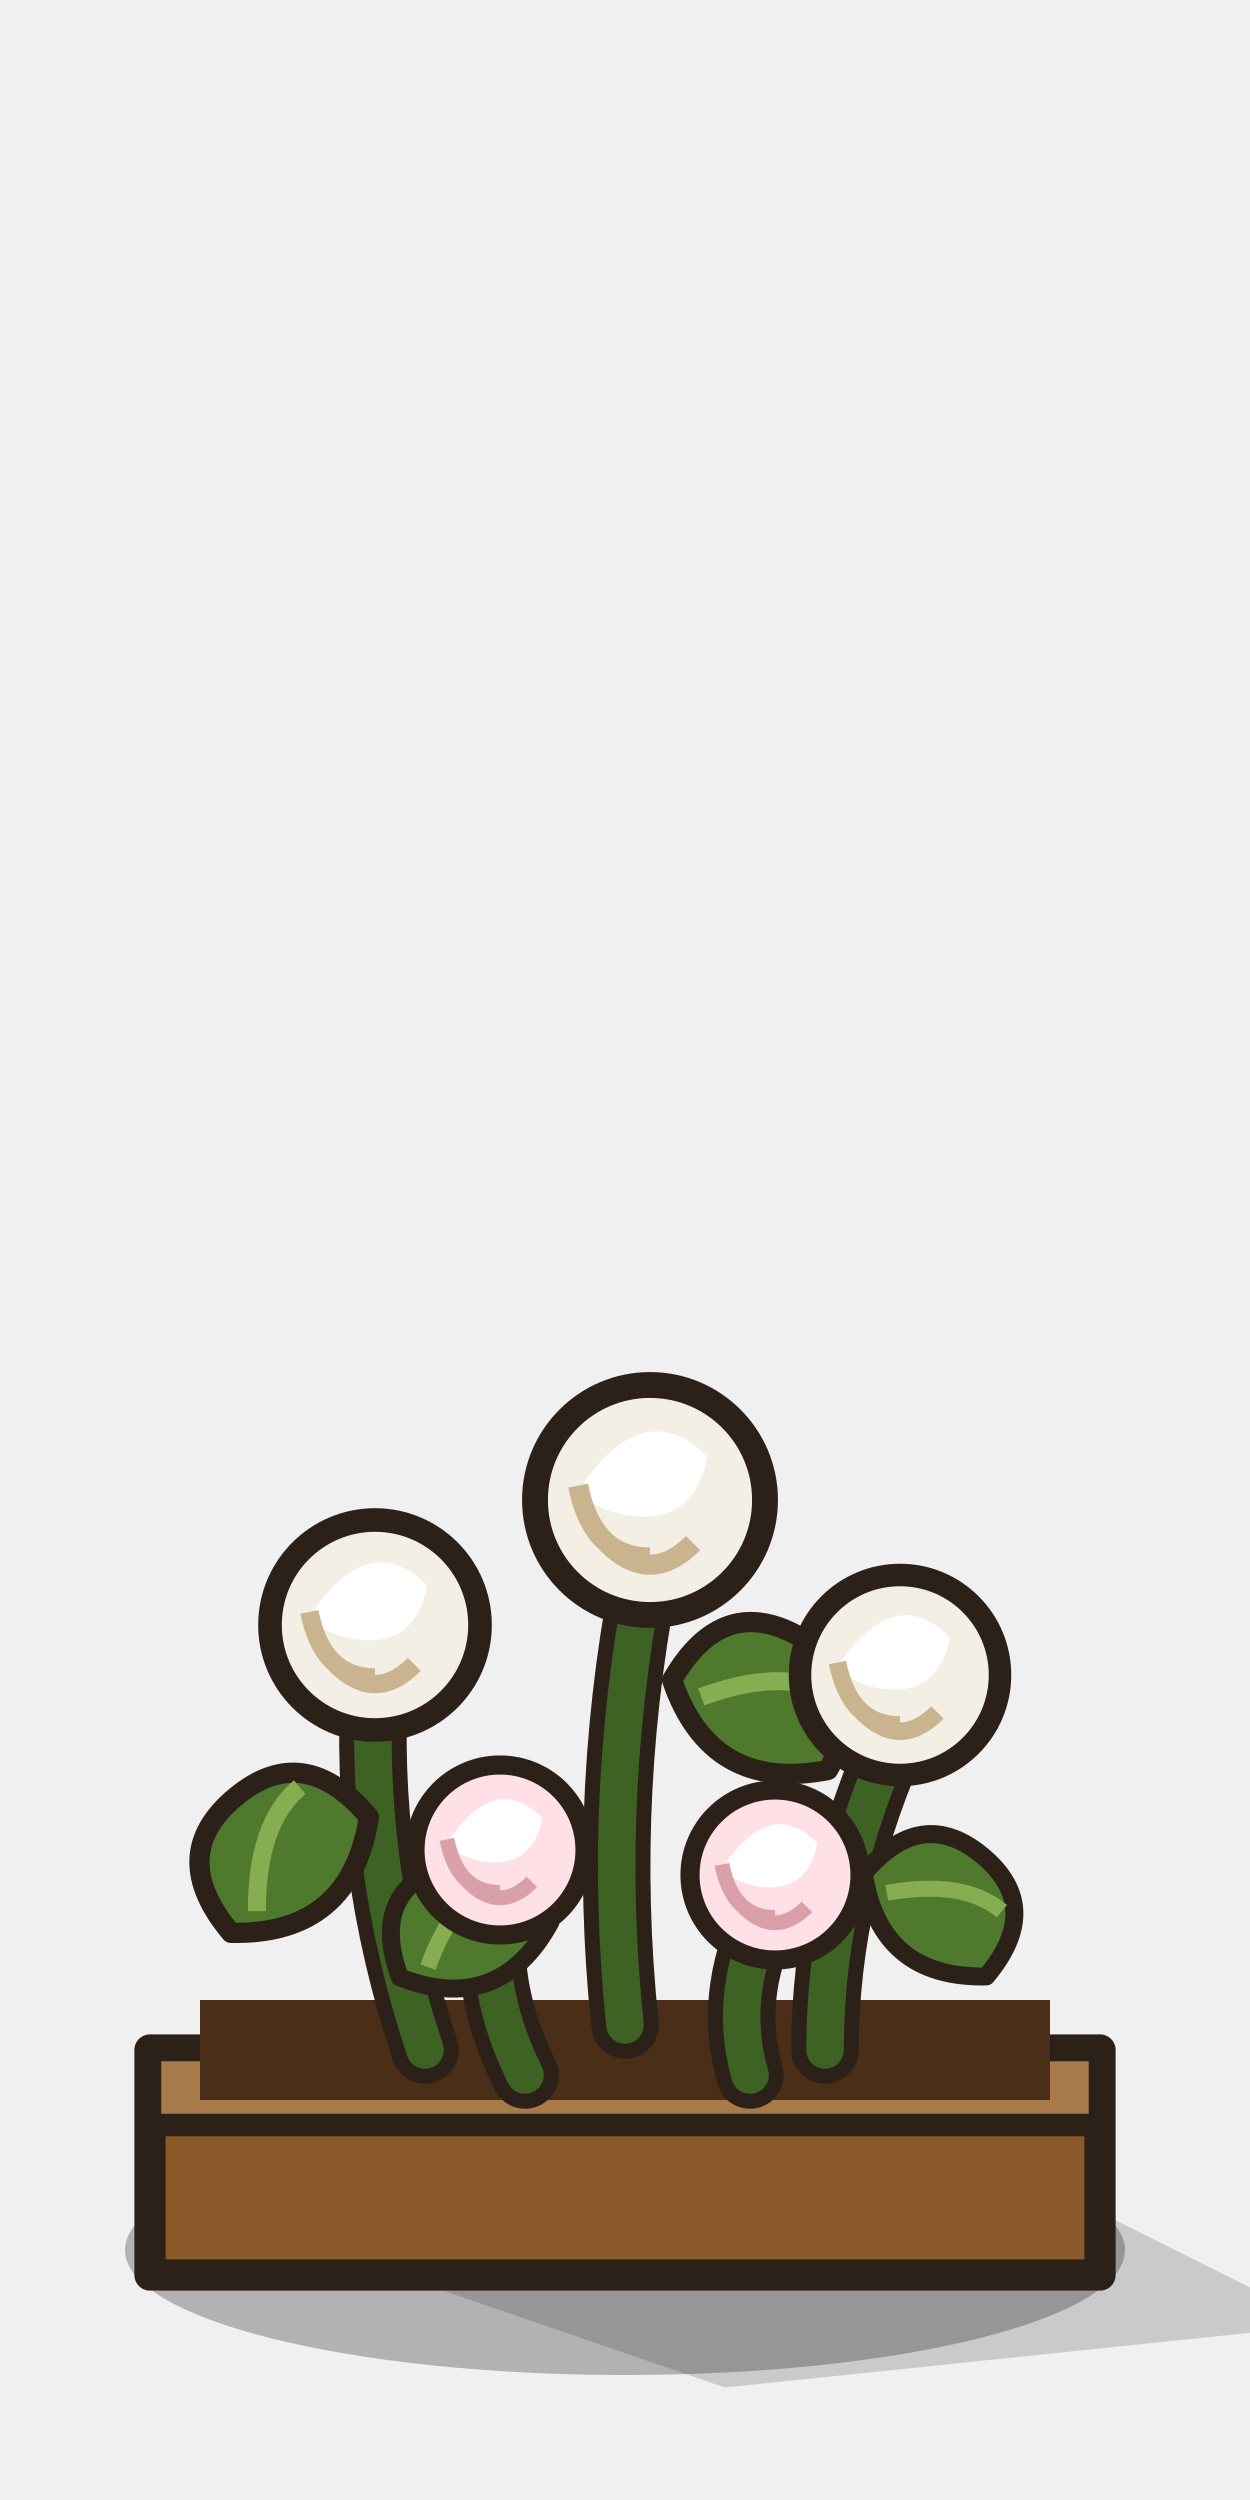
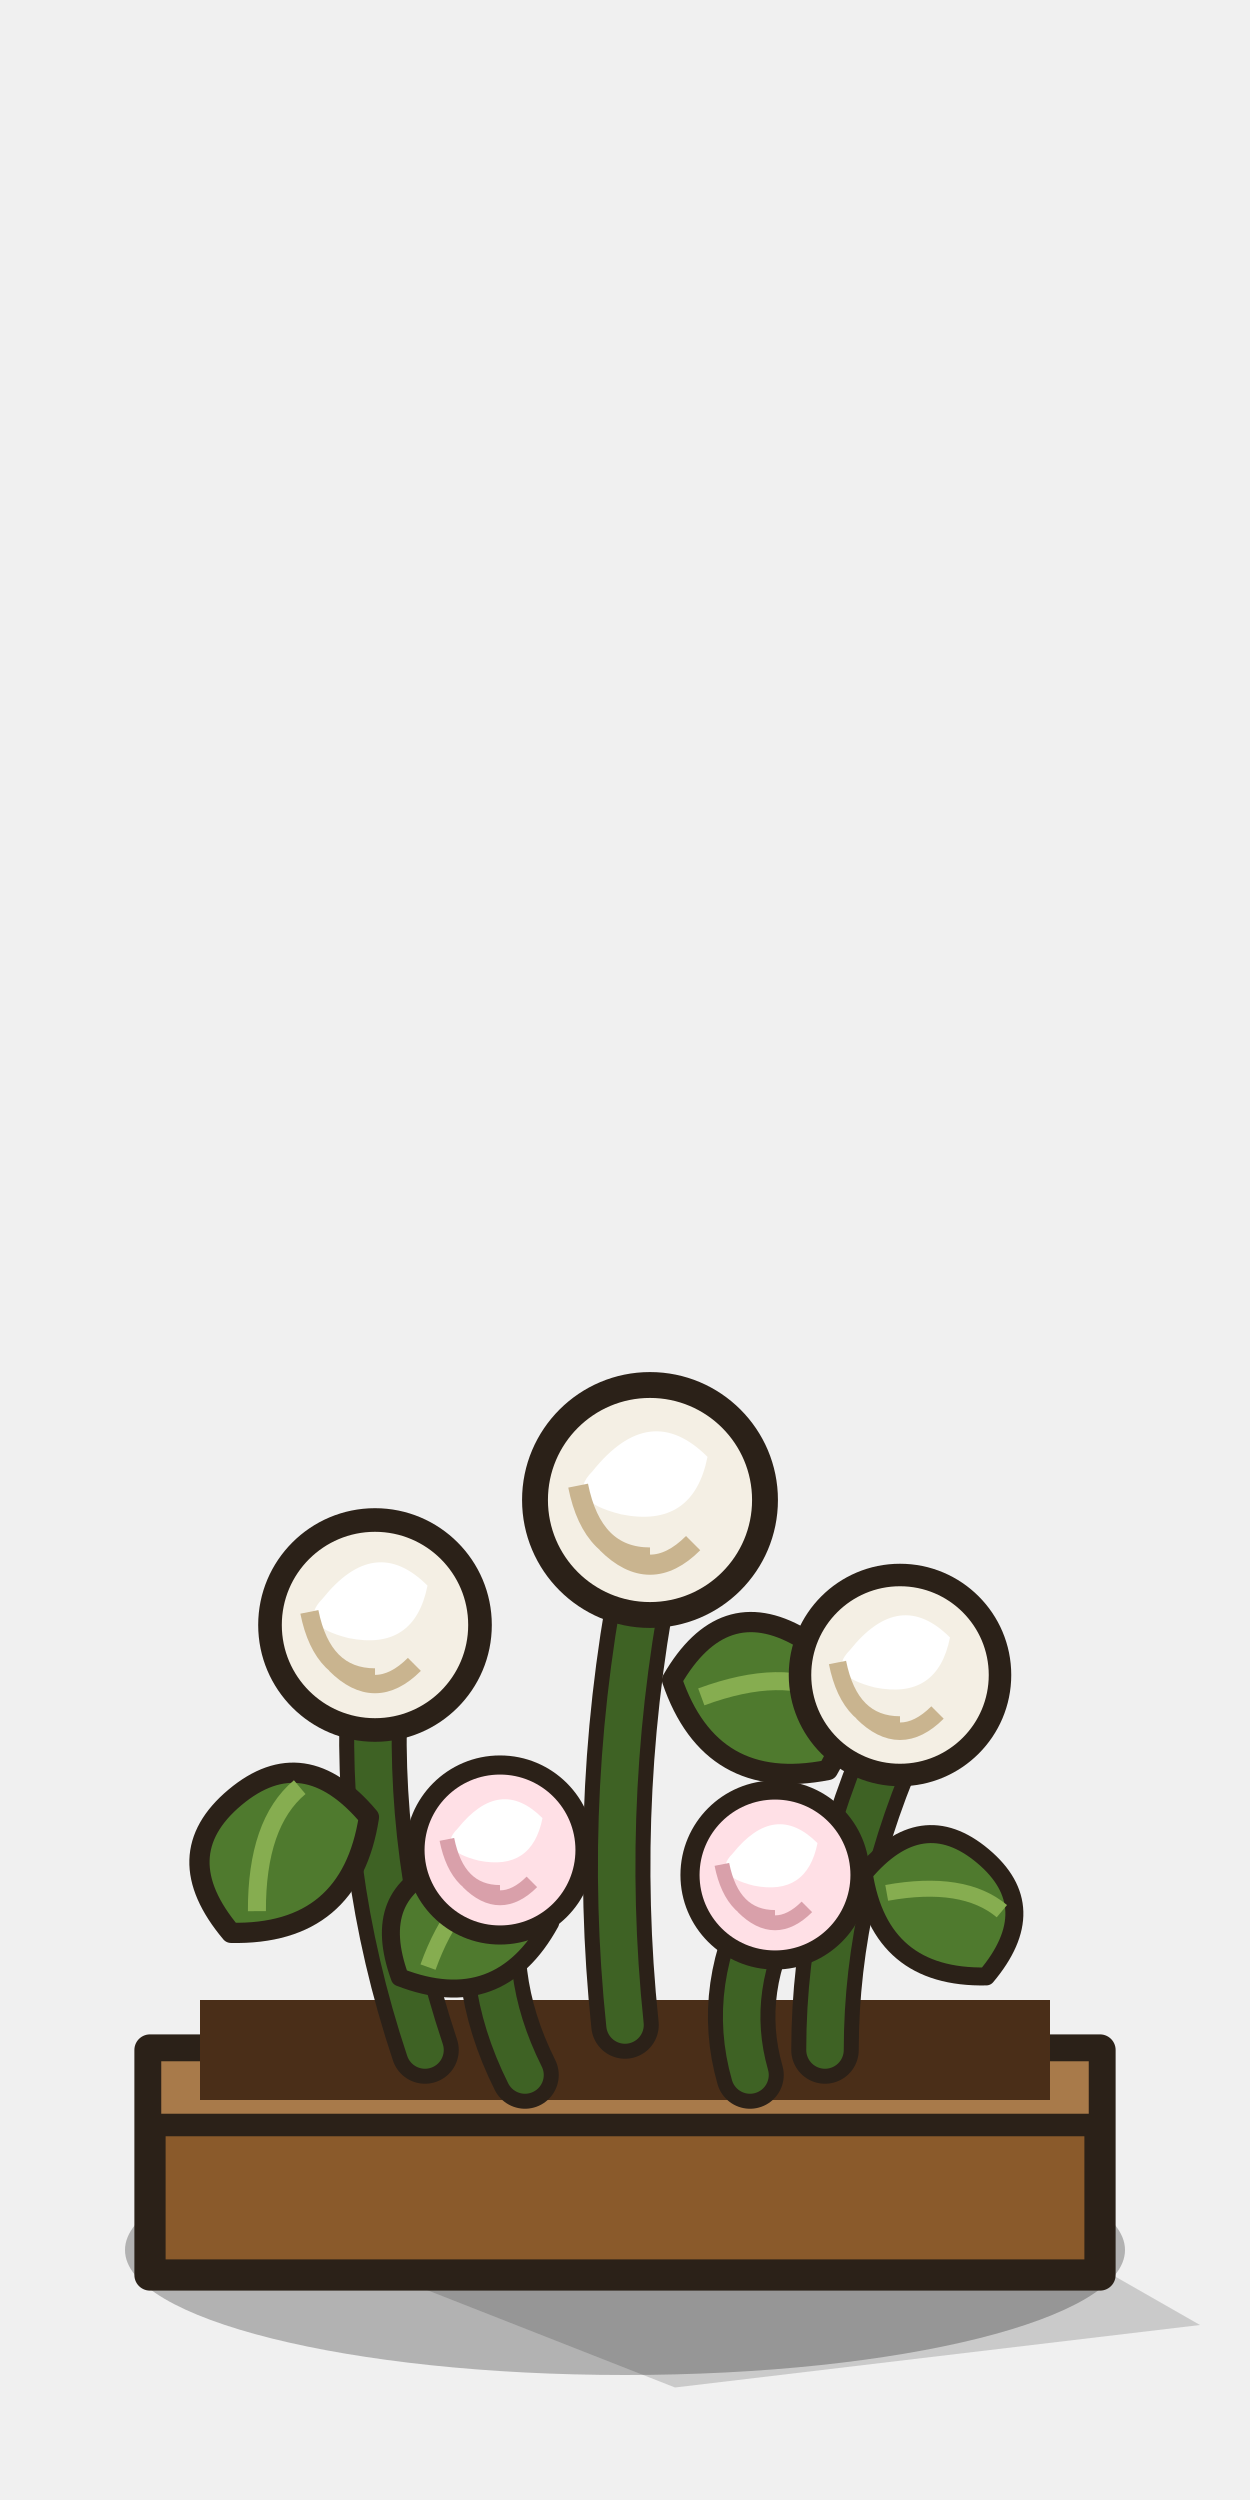
<svg xmlns="http://www.w3.org/2000/svg" width="100" height="200" viewBox="0 0 100 200">
-   <path d="M26.0,180 L70.0,168.0 L106.0,186.0 L58.0,191.0 Z" fill="#000" opacity=".16" />
+   <path d="M26,180 L64.5,168 L96,186 L54,191 Z" fill="#000" opacity=".16" />
  <ellipse cx="50" cy="180" rx="40" ry="10" fill="#000" opacity=".26" />
  <path d="M12,164 h76 v18 h-76z" fill="#8a5a2b" stroke="#2b2118" stroke-width="2.5" stroke-linejoin="round" stroke-linecap="round" />
  <path d="M12,164 h76 v6 h-76z" fill="#a87a4a" stroke="#2b2118" stroke-width="1.8" stroke-linejoin="round" stroke-linecap="round" />
  <path d="M16,160 h68 v8 h-68z" fill="#4a2e18" />
  <path d="M34,164 Q29.0,149.0 30,134" fill="none" stroke="#2b2118" stroke-width="5.4" stroke-linecap="round" />
  <path d="M34,164 Q29.0,149.0 30,134" fill="none" stroke="#3e6224" stroke-width="3" stroke-linecap="round" />
  <path d="M50,162 Q48.0,143.0 52,124" fill="none" stroke="#2b2118" stroke-width="5.4" stroke-linecap="round" />
  <path d="M50,162 Q48.0,143.0 52,124" fill="none" stroke="#3e6224" stroke-width="3" stroke-linecap="round" />
  <path d="M66,164 Q66.0,151.0 72,138" fill="none" stroke="#2b2118" stroke-width="5.4" stroke-linecap="round" />
  <path d="M66,164 Q66.0,151.0 72,138" fill="none" stroke="#3e6224" stroke-width="3" stroke-linecap="round" />
  <path d="M42,166 Q38.0,158.0 40,150" fill="none" stroke="#2b2118" stroke-width="5.4" stroke-linecap="round" />
  <path d="M42,166 Q38.0,158.0 40,150" fill="none" stroke="#3e6224" stroke-width="3" stroke-linecap="round" />
  <path d="M60,166 Q58.0,159.0 62,152" fill="none" stroke="#2b2118" stroke-width="5.4" stroke-linecap="round" />
  <path d="M60,166 Q58.0,159.0 62,152" fill="none" stroke="#3e6224" stroke-width="3" stroke-linecap="round" />
  <g transform="translate(24,150) rotate(-40) scale(0.9)">
    <path d="M-8,0 q0,-9 8,-9 q8,0 8,9 q-8,7 -16,0z" fill="#4f7a2e" stroke="#2b2118" stroke-width="1.8" stroke-linejoin="round" stroke-linecap="round" />
    <path d="M-5,0 q5,-6 10,-6" fill="none" stroke="#86ad50" stroke-width="1.6" />
  </g>
  <g transform="translate(60,138) rotate(30) scale(0.9)">
    <path d="M-8,0 q0,-9 8,-9 q8,0 8,9 q-8,7 -16,0z" fill="#4f7a2e" stroke="#2b2118" stroke-width="1.8" stroke-linejoin="round" stroke-linecap="round" />
    <path d="M-5,0 q5,-6 10,-6" fill="none" stroke="#86ad50" stroke-width="1.6" />
  </g>
  <g transform="translate(38,156) rotate(-20) scale(0.8)">
    <path d="M-8,0 q0,-9 8,-9 q8,0 8,9 q-8,7 -16,0z" fill="#4f7a2e" stroke="#2b2118" stroke-width="1.8" stroke-linejoin="round" stroke-linecap="round" />
    <path d="M-5,0 q5,-6 10,-6" fill="none" stroke="#86ad50" stroke-width="1.6" />
  </g>
  <g transform="translate(74,154) rotate(40) scale(0.8)">
    <path d="M-8,0 q0,-9 8,-9 q8,0 8,9 q-8,7 -16,0z" fill="#4f7a2e" stroke="#2b2118" stroke-width="1.8" stroke-linejoin="round" stroke-linecap="round" />
    <path d="M-5,0 q5,-6 10,-6" fill="none" stroke="#86ad50" stroke-width="1.6" />
  </g>
  <g transform="translate(30,130) scale(1.05)">
    <circle r="8" fill="#f4efe4" stroke="#2b2118" stroke-width="1.8" stroke-linejoin="round" stroke-linecap="round" />
    <path d="M-4,-2 q4,-5 8,-1 q-1,5 -6,4 q-4,-1 -2,-3z" fill="#fff" />
    <path d="M-3,3 q3,3 6,0 M-5,-1 q1,5 5,5" fill="none" stroke="#c9b48f" stroke-width="1.4" />
  </g>
  <g transform="translate(52,120) scale(1.15)">
    <circle r="8" fill="#f4efe4" stroke="#2b2118" stroke-width="1.8" stroke-linejoin="round" stroke-linecap="round" />
    <path d="M-4,-2 q4,-5 8,-1 q-1,5 -6,4 q-4,-1 -2,-3z" fill="#fff" />
    <path d="M-3,3 q3,3 6,0 M-5,-1 q1,5 5,5" fill="none" stroke="#c9b48f" stroke-width="1.4" />
  </g>
  <g transform="translate(72,134) scale(1.0)">
    <circle r="8" fill="#f4efe4" stroke="#2b2118" stroke-width="1.8" stroke-linejoin="round" stroke-linecap="round" />
    <path d="M-4,-2 q4,-5 8,-1 q-1,5 -6,4 q-4,-1 -2,-3z" fill="#fff" />
    <path d="M-3,3 q3,3 6,0 M-5,-1 q1,5 5,5" fill="none" stroke="#c9b48f" stroke-width="1.4" />
  </g>
  <g transform="translate(40,148) scale(0.85)">
    <circle r="8" fill="#ffe0e6" stroke="#2b2118" stroke-width="1.8" stroke-linejoin="round" stroke-linecap="round" />
    <path d="M-4,-2 q4,-5 8,-1 q-1,5 -6,4 q-4,-1 -2,-3z" fill="#fff" />
    <path d="M-3,3 q3,3 6,0 M-5,-1 q1,5 5,5" fill="none" stroke="#d9a0aa" stroke-width="1.4" />
  </g>
  <g transform="translate(62,150) scale(0.85)">
    <circle r="8" fill="#ffe0e6" stroke="#2b2118" stroke-width="1.8" stroke-linejoin="round" stroke-linecap="round" />
    <path d="M-4,-2 q4,-5 8,-1 q-1,5 -6,4 q-4,-1 -2,-3z" fill="#fff" />
    <path d="M-3,3 q3,3 6,0 M-5,-1 q1,5 5,5" fill="none" stroke="#d9a0aa" stroke-width="1.4" />
  </g>
</svg>
